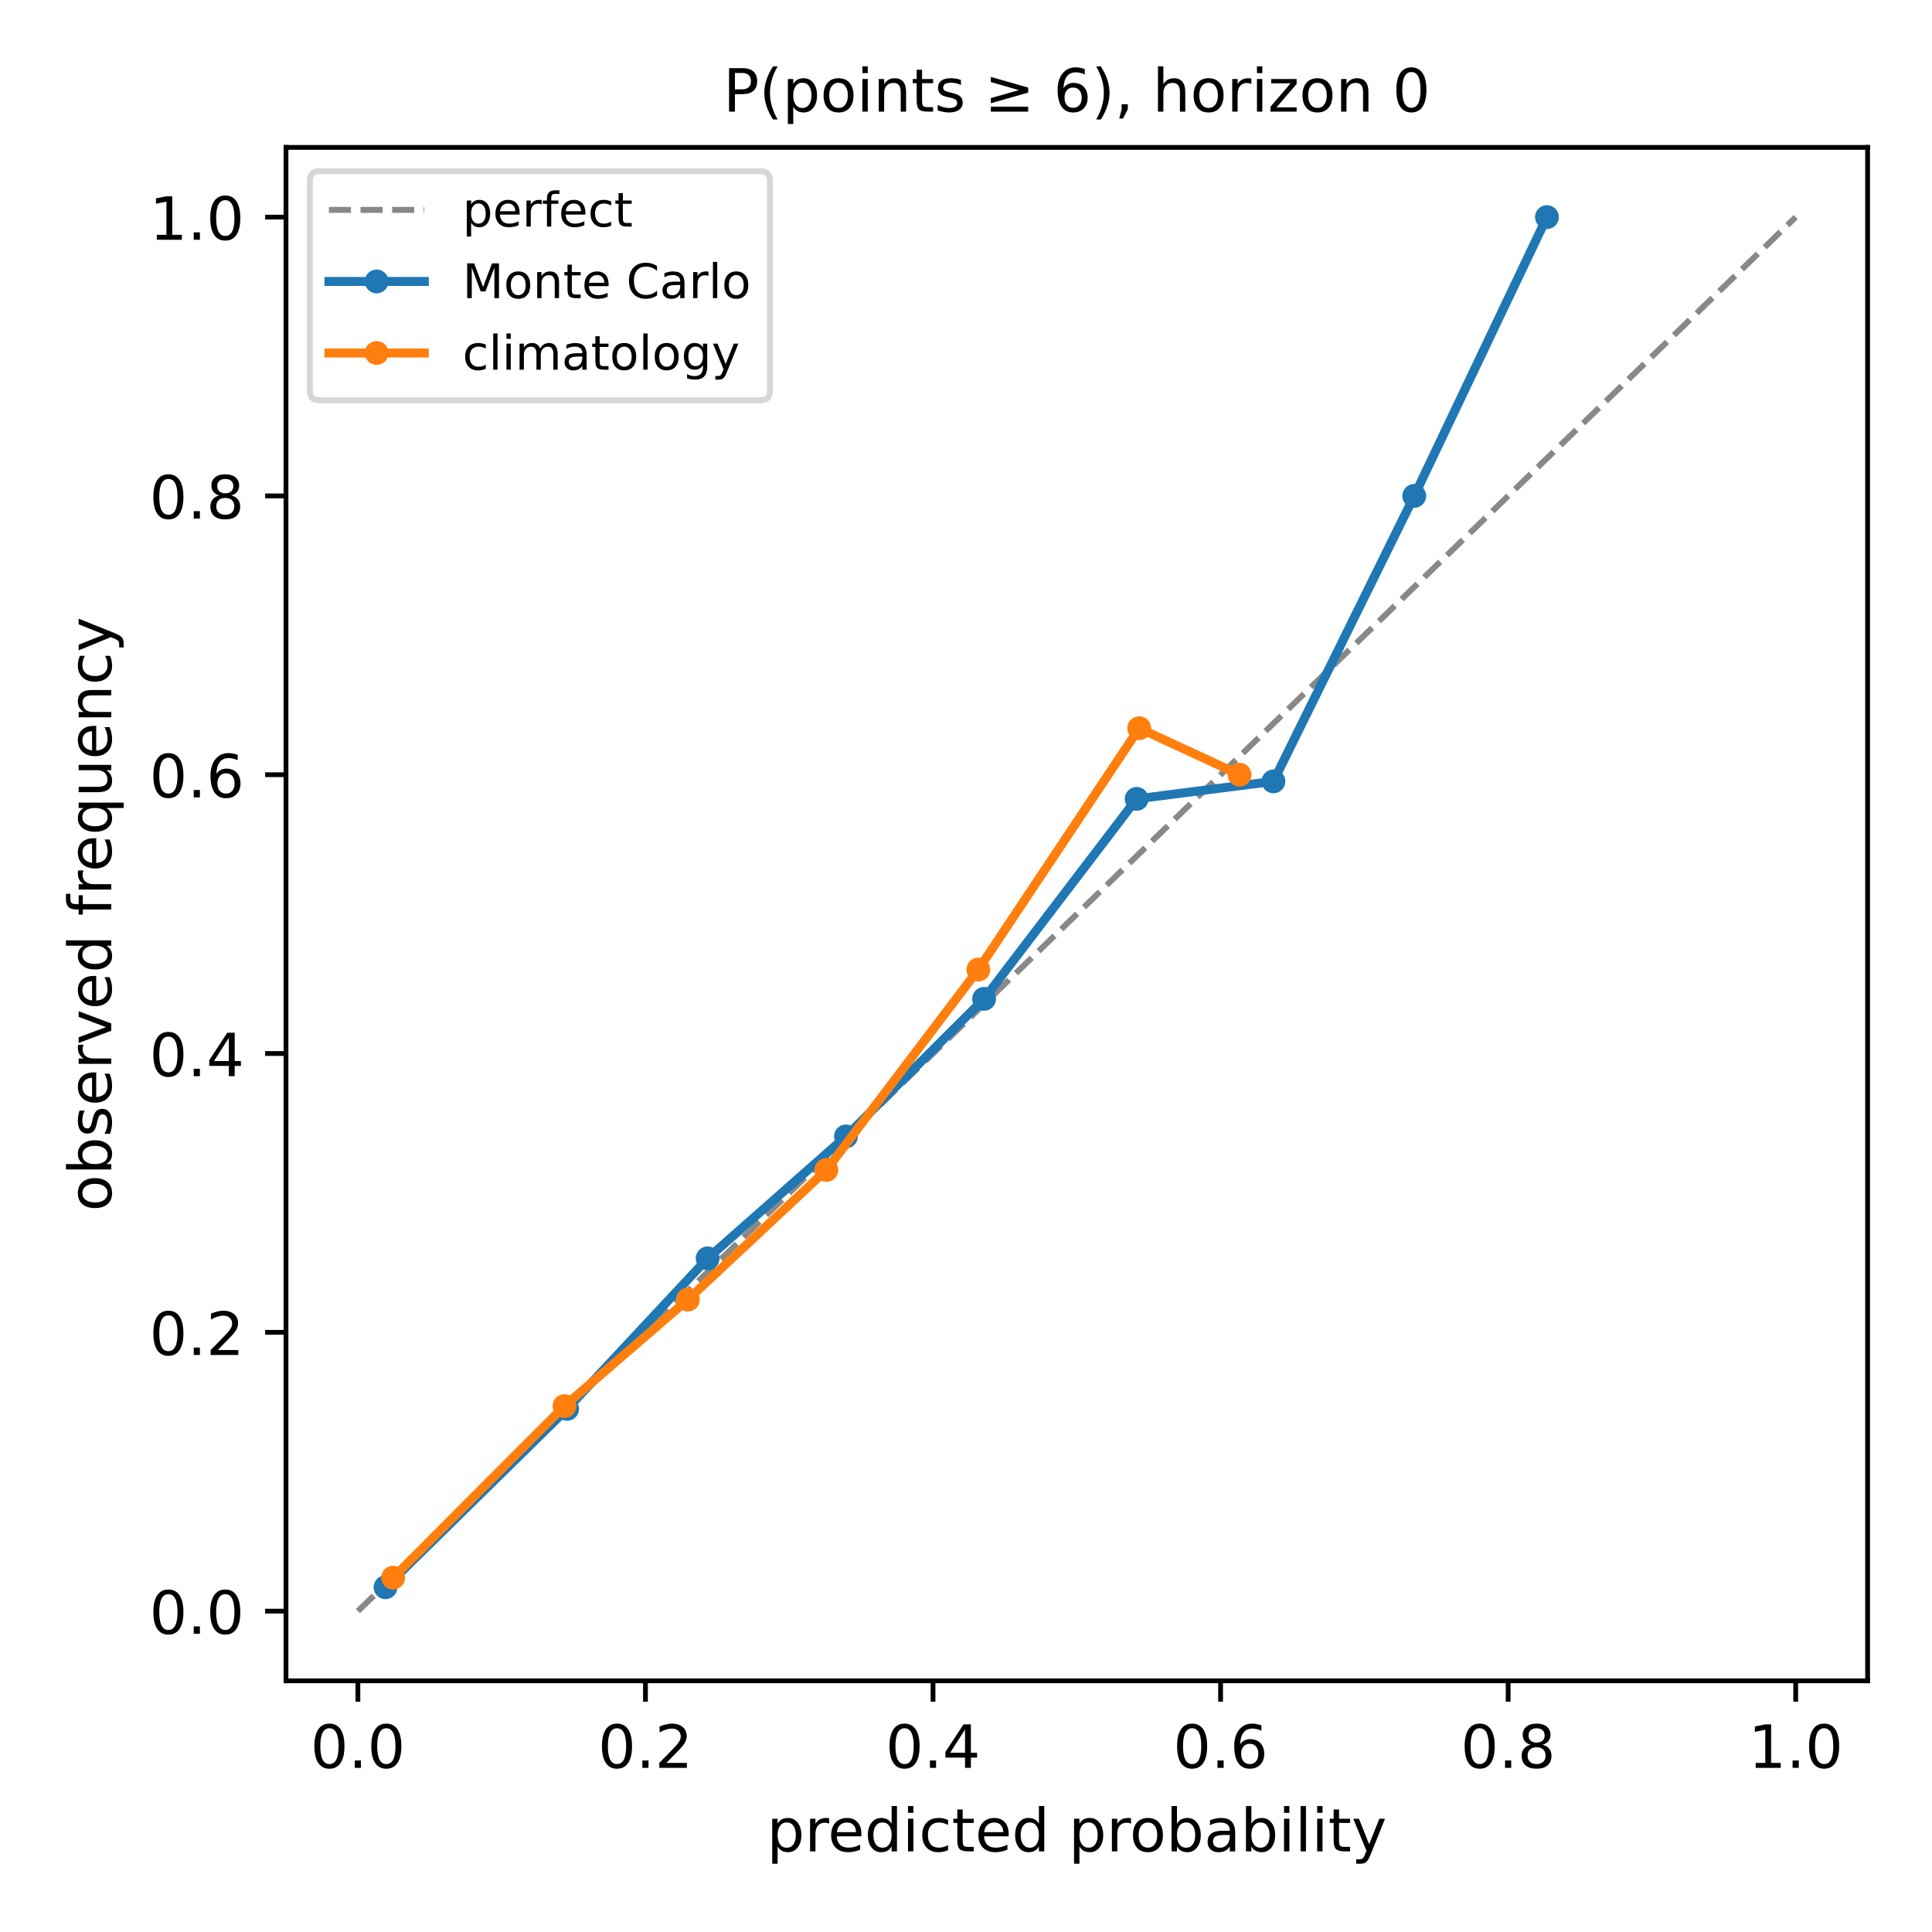
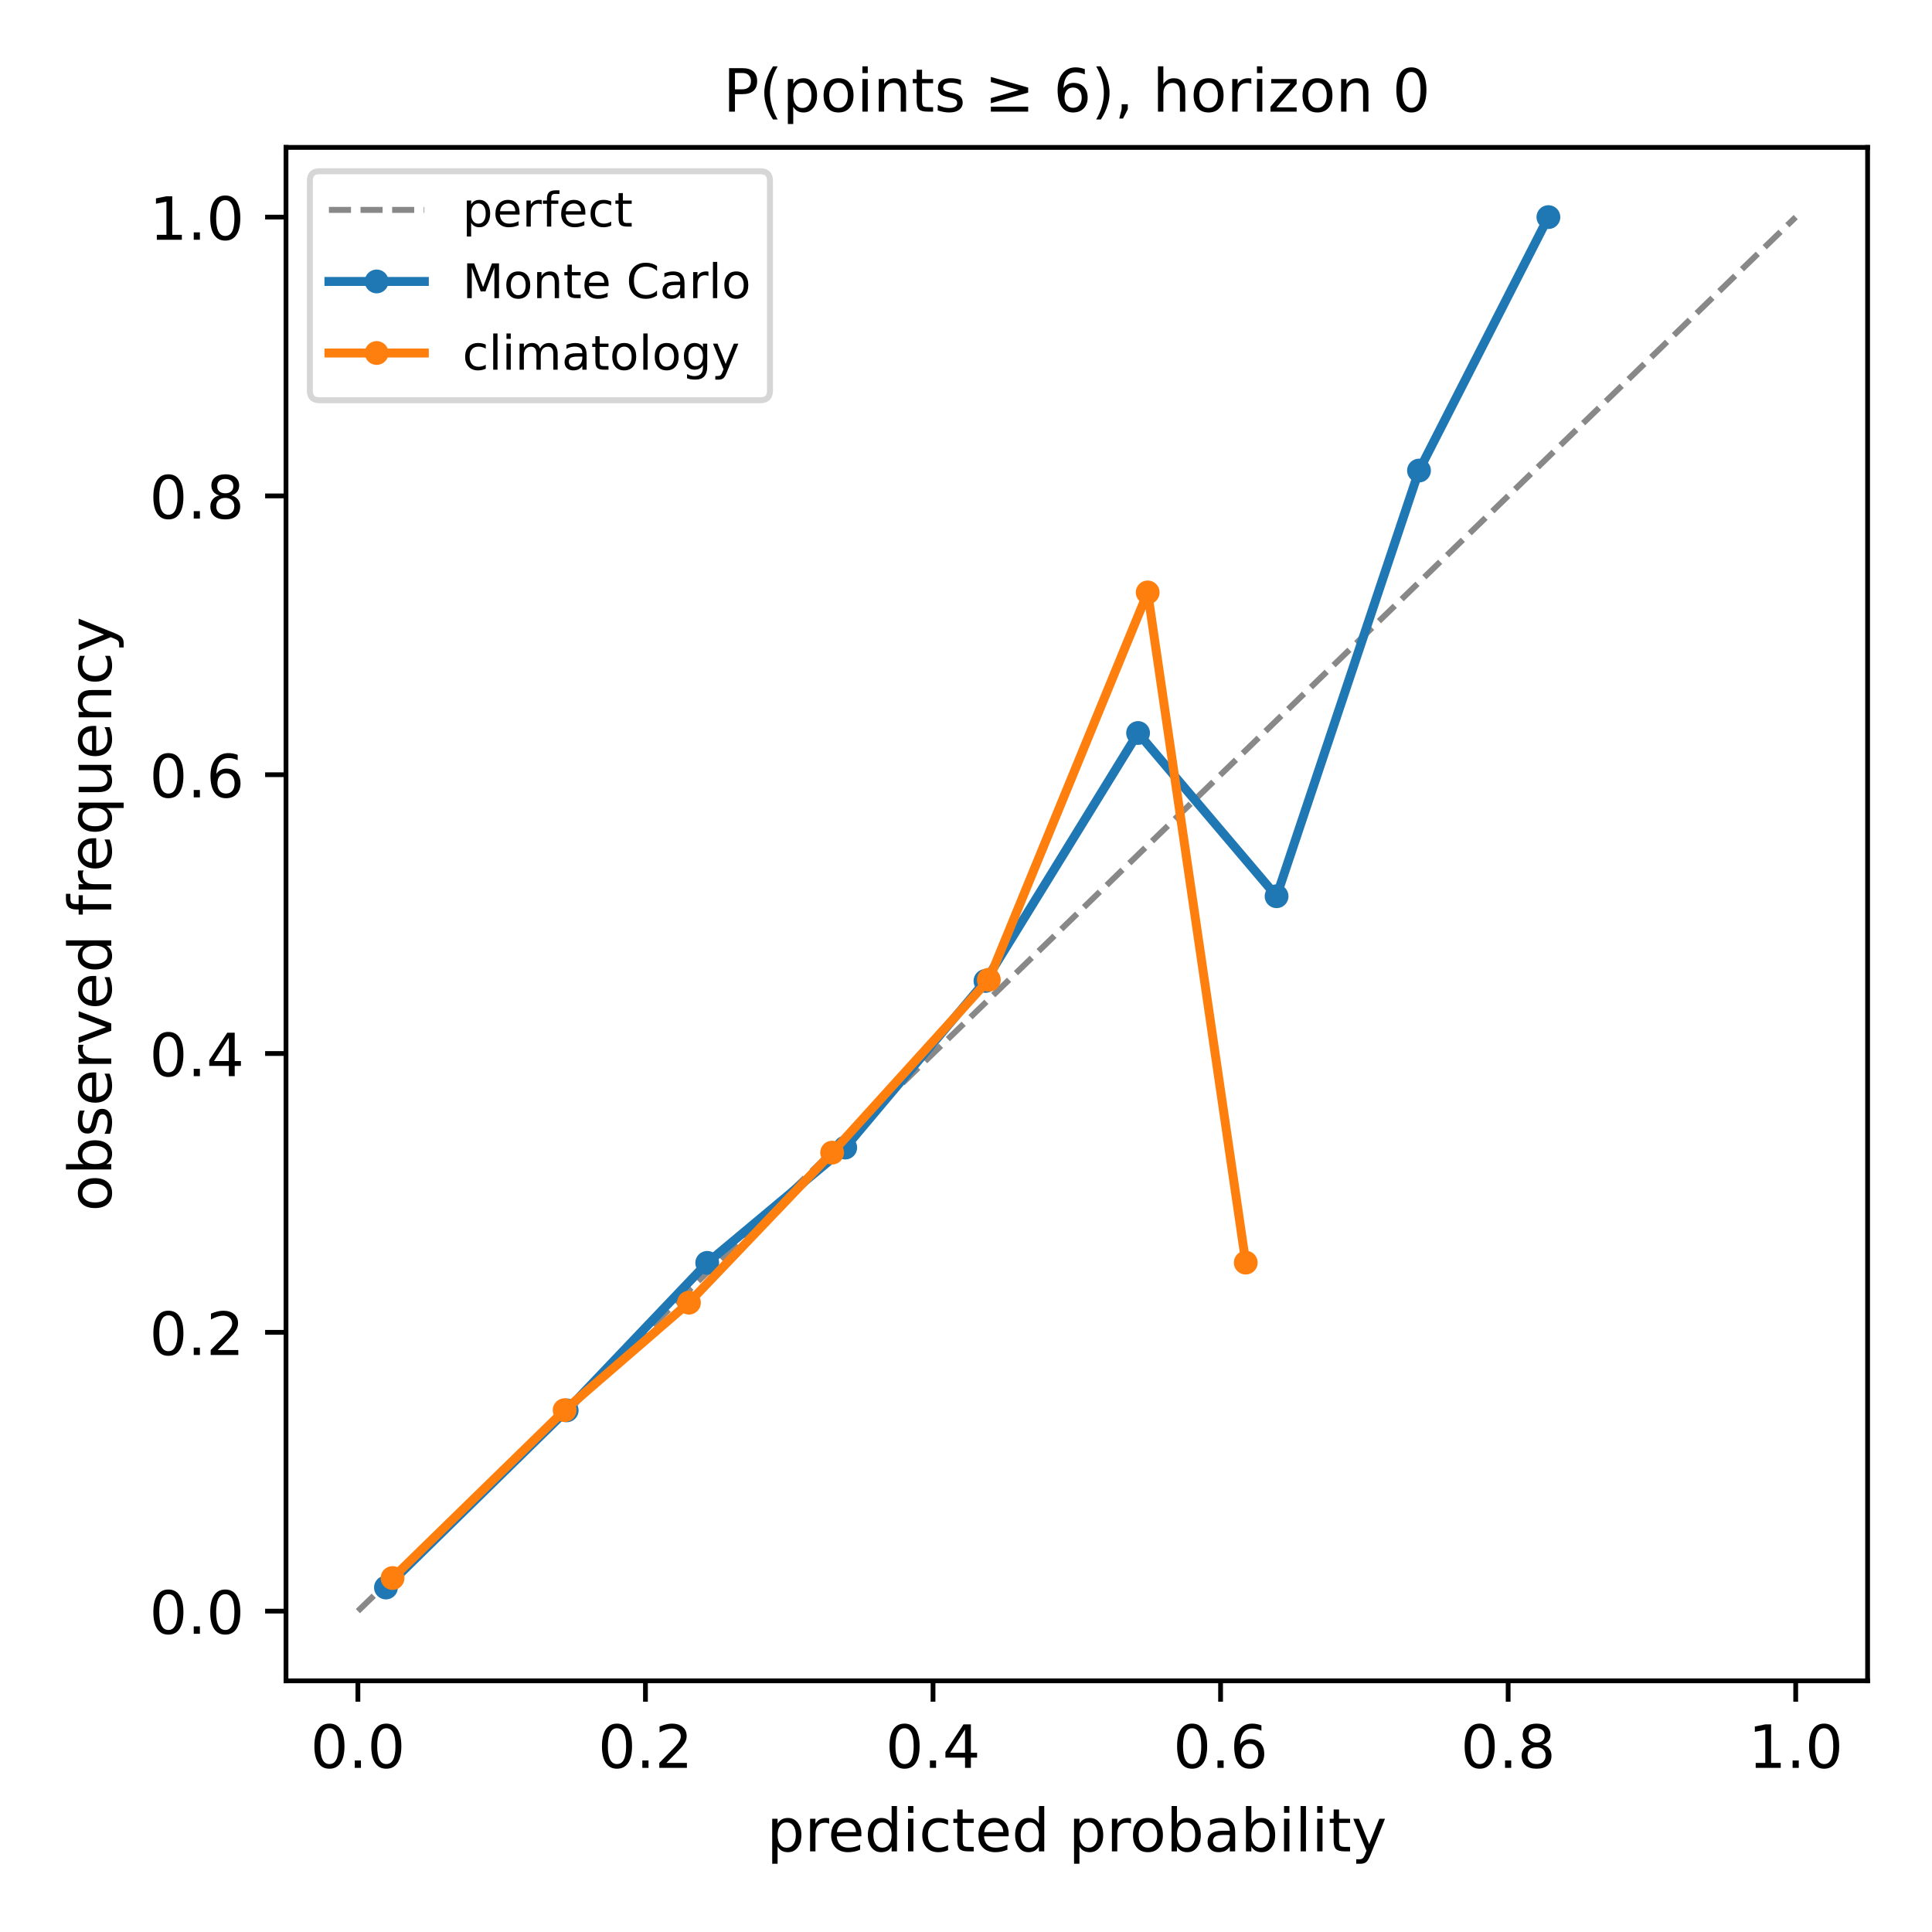
<svg xmlns="http://www.w3.org/2000/svg" xmlns:xlink="http://www.w3.org/1999/xlink" width="324pt" height="324pt" viewBox="0 0 324 324" version="1.1">
  <defs>
    <style type="text/css">*{stroke-linejoin: round; stroke-linecap: butt}</style>
  </defs>
  <g id="figure_1">
    <g id="patch_1">
      <path d="M 0 324  L 324 324  L 324 0  L 0 0  z " style="fill: #ffffff" />
    </g>
    <g id="axes_1">
      <g id="patch_2">
        <path d="M 47.962 281.878  L 313.2 281.878  L 313.2 24.72  L 47.962 24.72  z " style="fill: #ffffff" />
      </g>
      <g id="matplotlib.axis_1">
        <g id="xtick_1">
          <g id="line2d_1">
            <defs>
-               <path id="m826504e489" d="M 0 0  L 0 3.5  " style="stroke: #000000; stroke-width: 0.8" />
-             </defs>
-             <g>
-               <use xlink:href="#m826504e489" x="60.019" y="281.878" style="stroke: #000000; stroke-width: 0.8" />
+               <path id="m85912fcb1a" d="M 0 0  L 0 3.5  " style="stroke: #000000; stroke-width: 0.8" />
+             </defs>
+             <g>
+               <use xlink:href="#m85912fcb1a" x="60.019" y="281.878" style="stroke: #000000; stroke-width: 0.8" />
            </g>
          </g>
          <g id="text_1">
            <g transform="translate(52.06704 296.4753) scale(0.1 -0.1)">
              <defs>
                <path id="DejaVuSans-13" d="M 2034 4250  Q 1547 4250 1301 3770  Q 1056 3291 1056 2328  Q 1056 1369 1301 889  Q 1547 409 2034 409  Q 2525 409 2770 889  Q 3016 1369 3016 2328  Q 3016 3291 2770 3770  Q 2525 4250 2034 4250  z M 2034 4750  Q 2819 4750 3233 4129  Q 3647 3509 3647 2328  Q 3647 1150 3233 529  Q 2819 -91 2034 -91  Q 1250 -91 836 529  Q 422 1150 422 2328  Q 422 3509 836 4129  Q 1250 4750 2034 4750  z " transform="scale(0.015625)" />
                <path id="DejaVuSans-11" d="M 684 794  L 1344 794  L 1344 0  L 684 0  L 684 794  z " transform="scale(0.015625)" />
              </defs>
              <use xlink:href="#DejaVuSans-13" />
              <use xlink:href="#DejaVuSans-11" transform="translate(63.625 0)" />
              <use xlink:href="#DejaVuSans-13" transform="translate(95.40625 0)" />
            </g>
          </g>
        </g>
        <g id="xtick_2">
          <g id="line2d_2">
            <g>
-               <use xlink:href="#m826504e489" x="108.244" y="281.878" style="stroke: #000000; stroke-width: 0.8" />
+               <use xlink:href="#m85912fcb1a" x="108.244" y="281.878" style="stroke: #000000; stroke-width: 0.8" />
            </g>
          </g>
          <g id="text_2">
            <g transform="translate(100.2921 296.4753) scale(0.1 -0.1)">
              <defs>
                <path id="DejaVuSans-15" d="M 1228 531  L 3431 531  L 3431 0  L 469 0  L 469 531  Q 828 903 1448 1529  Q 2069 2156 2228 2338  Q 2531 2678 2651 2914  Q 2772 3150 2772 3378  Q 2772 3750 2511 3984  Q 2250 4219 1831 4219  Q 1534 4219 1204 4116  Q 875 4013 500 3803  L 500 4441  Q 881 4594 1212 4672  Q 1544 4750 1819 4750  Q 2544 4750 2975 4387  Q 3406 4025 3406 3419  Q 3406 3131 3298 2873  Q 3191 2616 2906 2266  Q 2828 2175 2409 1742  Q 1991 1309 1228 531  z " transform="scale(0.015625)" />
              </defs>
              <use xlink:href="#DejaVuSans-13" />
              <use xlink:href="#DejaVuSans-11" transform="translate(63.625 0)" />
              <use xlink:href="#DejaVuSans-15" transform="translate(95.40625 0)" />
            </g>
          </g>
        </g>
        <g id="xtick_3">
          <g id="line2d_3">
            <g>
-               <use xlink:href="#m826504e489" x="156.469" y="281.878" style="stroke: #000000; stroke-width: 0.8" />
+               <use xlink:href="#m85912fcb1a" x="156.469" y="281.878" style="stroke: #000000; stroke-width: 0.8" />
            </g>
          </g>
          <g id="text_3">
            <g transform="translate(148.5171 296.4753) scale(0.1 -0.1)">
              <defs>
                <path id="DejaVuSans-17" d="M 2419 4116  L 825 1625  L 2419 1625  L 2419 4116  z M 2253 4666  L 3047 4666  L 3047 1625  L 3713 1625  L 3713 1100  L 3047 1100  L 3047 0  L 2419 0  L 2419 1100  L 313 1100  L 313 1709  L 2253 4666  z " transform="scale(0.015625)" />
              </defs>
              <use xlink:href="#DejaVuSans-13" />
              <use xlink:href="#DejaVuSans-11" transform="translate(63.625 0)" />
              <use xlink:href="#DejaVuSans-17" transform="translate(95.40625 0)" />
            </g>
          </g>
        </g>
        <g id="xtick_4">
          <g id="line2d_4">
            <g>
-               <use xlink:href="#m826504e489" x="204.694" y="281.878" style="stroke: #000000; stroke-width: 0.8" />
+               <use xlink:href="#m85912fcb1a" x="204.694" y="281.878" style="stroke: #000000; stroke-width: 0.8" />
            </g>
          </g>
          <g id="text_4">
            <g transform="translate(196.7421 296.4753) scale(0.1 -0.1)">
              <defs>
                <path id="DejaVuSans-19" d="M 2113 2584  Q 1688 2584 1439 2293  Q 1191 2003 1191 1497  Q 1191 994 1439 701  Q 1688 409 2113 409  Q 2538 409 2786 701  Q 3034 994 3034 1497  Q 3034 2003 2786 2293  Q 2538 2584 2113 2584  z M 3366 4563  L 3366 3988  Q 3128 4100 2886 4159  Q 2644 4219 2406 4219  Q 1781 4219 1451 3797  Q 1122 3375 1075 2522  Q 1259 2794 1537 2939  Q 1816 3084 2150 3084  Q 2853 3084 3261 2657  Q 3669 2231 3669 1497  Q 3669 778 3244 343  Q 2819 -91 2113 -91  Q 1303 -91 875 529  Q 447 1150 447 2328  Q 447 3434 972 4092  Q 1497 4750 2381 4750  Q 2619 4750 2861 4703  Q 3103 4656 3366 4563  z " transform="scale(0.015625)" />
              </defs>
              <use xlink:href="#DejaVuSans-13" />
              <use xlink:href="#DejaVuSans-11" transform="translate(63.625 0)" />
              <use xlink:href="#DejaVuSans-19" transform="translate(95.40625 0)" />
            </g>
          </g>
        </g>
        <g id="xtick_5">
          <g id="line2d_5">
            <g>
-               <use xlink:href="#m826504e489" x="252.919" y="281.878" style="stroke: #000000; stroke-width: 0.8" />
+               <use xlink:href="#m85912fcb1a" x="252.919" y="281.878" style="stroke: #000000; stroke-width: 0.8" />
            </g>
          </g>
          <g id="text_5">
            <g transform="translate(244.9672 296.4753) scale(0.1 -0.1)">
              <defs>
                <path id="DejaVuSans-1b" d="M 2034 2216  Q 1584 2216 1326 1975  Q 1069 1734 1069 1313  Q 1069 891 1326 650  Q 1584 409 2034 409  Q 2484 409 2743 651  Q 3003 894 3003 1313  Q 3003 1734 2745 1975  Q 2488 2216 2034 2216  z M 1403 2484  Q 997 2584 770 2862  Q 544 3141 544 3541  Q 544 4100 942 4425  Q 1341 4750 2034 4750  Q 2731 4750 3128 4425  Q 3525 4100 3525 3541  Q 3525 3141 3298 2862  Q 3072 2584 2669 2484  Q 3125 2378 3379 2068  Q 3634 1759 3634 1313  Q 3634 634 3220 271  Q 2806 -91 2034 -91  Q 1263 -91 848 271  Q 434 634 434 1313  Q 434 1759 690 2068  Q 947 2378 1403 2484  z M 1172 3481  Q 1172 3119 1398 2916  Q 1625 2713 2034 2713  Q 2441 2713 2670 2916  Q 2900 3119 2900 3481  Q 2900 3844 2670 4047  Q 2441 4250 2034 4250  Q 1625 4250 1398 4047  Q 1172 3844 1172 3481  z " transform="scale(0.015625)" />
              </defs>
              <use xlink:href="#DejaVuSans-13" />
              <use xlink:href="#DejaVuSans-11" transform="translate(63.625 0)" />
              <use xlink:href="#DejaVuSans-1b" transform="translate(95.40625 0)" />
            </g>
          </g>
        </g>
        <g id="xtick_6">
          <g id="line2d_6">
            <g>
-               <use xlink:href="#m826504e489" x="301.144" y="281.878" style="stroke: #000000; stroke-width: 0.8" />
+               <use xlink:href="#m85912fcb1a" x="301.144" y="281.878" style="stroke: #000000; stroke-width: 0.8" />
            </g>
          </g>
          <g id="text_6">
            <g transform="translate(293.1922 296.4753) scale(0.1 -0.1)">
              <defs>
                <path id="DejaVuSans-14" d="M 794 531  L 1825 531  L 1825 4091  L 703 3866  L 703 4441  L 1819 4666  L 2450 4666  L 2450 531  L 3481 531  L 3481 0  L 794 0  L 794 531  z " transform="scale(0.015625)" />
              </defs>
              <use xlink:href="#DejaVuSans-14" />
              <use xlink:href="#DejaVuSans-11" transform="translate(63.625 0)" />
              <use xlink:href="#DejaVuSans-13" transform="translate(95.40625 0)" />
            </g>
          </g>
        </g>
        <g id="text_7">
          <g transform="translate(128.5945 310.4761) scale(0.1 -0.1)">
            <defs>
              <path id="DejaVuSans-53" d="M 1159 525  L 1159 -1331  L 581 -1331  L 581 3500  L 1159 3500  L 1159 2969  Q 1341 3281 1617 3432  Q 1894 3584 2278 3584  Q 2916 3584 3314 3078  Q 3713 2572 3713 1747  Q 3713 922 3314 415  Q 2916 -91 2278 -91  Q 1894 -91 1617 61  Q 1341 213 1159 525  z M 3116 1747  Q 3116 2381 2855 2742  Q 2594 3103 2138 3103  Q 1681 3103 1420 2742  Q 1159 2381 1159 1747  Q 1159 1113 1420 752  Q 1681 391 2138 391  Q 2594 391 2855 752  Q 3116 1113 3116 1747  z " transform="scale(0.015625)" />
              <path id="DejaVuSans-55" d="M 2631 2963  Q 2534 3019 2420 3045  Q 2306 3072 2169 3072  Q 1681 3072 1420 2755  Q 1159 2438 1159 1844  L 1159 0  L 581 0  L 581 3500  L 1159 3500  L 1159 2956  Q 1341 3275 1631 3429  Q 1922 3584 2338 3584  Q 2397 3584 2469 3576  Q 2541 3569 2628 3553  L 2631 2963  z " transform="scale(0.015625)" />
              <path id="DejaVuSans-48" d="M 3597 1894  L 3597 1613  L 953 1613  Q 991 1019 1311 708  Q 1631 397 2203 397  Q 2534 397 2845 478  Q 3156 559 3463 722  L 3463 178  Q 3153 47 2828 -22  Q 2503 -91 2169 -91  Q 1331 -91 842 396  Q 353 884 353 1716  Q 353 2575 817 3079  Q 1281 3584 2069 3584  Q 2775 3584 3186 3129  Q 3597 2675 3597 1894  z M 3022 2063  Q 3016 2534 2758 2815  Q 2500 3097 2075 3097  Q 1594 3097 1305 2825  Q 1016 2553 972 2059  L 3022 2063  z " transform="scale(0.015625)" />
              <path id="DejaVuSans-47" d="M 2906 2969  L 2906 4863  L 3481 4863  L 3481 0  L 2906 0  L 2906 525  Q 2725 213 2448 61  Q 2172 -91 1784 -91  Q 1150 -91 751 415  Q 353 922 353 1747  Q 353 2572 751 3078  Q 1150 3584 1784 3584  Q 2172 3584 2448 3432  Q 2725 3281 2906 2969  z M 947 1747  Q 947 1113 1208 752  Q 1469 391 1925 391  Q 2381 391 2643 752  Q 2906 1113 2906 1747  Q 2906 2381 2643 2742  Q 2381 3103 1925 3103  Q 1469 3103 1208 2742  Q 947 2381 947 1747  z " transform="scale(0.015625)" />
              <path id="DejaVuSans-4c" d="M 603 3500  L 1178 3500  L 1178 0  L 603 0  L 603 3500  z M 603 4863  L 1178 4863  L 1178 4134  L 603 4134  L 603 4863  z " transform="scale(0.015625)" />
              <path id="DejaVuSans-46" d="M 3122 3366  L 3122 2828  Q 2878 2963 2633 3030  Q 2388 3097 2138 3097  Q 1578 3097 1268 2742  Q 959 2388 959 1747  Q 959 1106 1268 751  Q 1578 397 2138 397  Q 2388 397 2633 464  Q 2878 531 3122 666  L 3122 134  Q 2881 22 2623 -34  Q 2366 -91 2075 -91  Q 1284 -91 818 406  Q 353 903 353 1747  Q 353 2603 823 3093  Q 1294 3584 2113 3584  Q 2378 3584 2631 3529  Q 2884 3475 3122 3366  z " transform="scale(0.015625)" />
              <path id="DejaVuSans-57" d="M 1172 4494  L 1172 3500  L 2356 3500  L 2356 3053  L 1172 3053  L 1172 1153  Q 1172 725 1289 603  Q 1406 481 1766 481  L 2356 481  L 2356 0  L 1766 0  Q 1100 0 847 248  Q 594 497 594 1153  L 594 3053  L 172 3053  L 172 3500  L 594 3500  L 594 4494  L 1172 4494  z " transform="scale(0.015625)" />
              <path id="DejaVuSans-3" transform="scale(0.015625)" />
              <path id="DejaVuSans-52" d="M 1959 3097  Q 1497 3097 1228 2736  Q 959 2375 959 1747  Q 959 1119 1226 758  Q 1494 397 1959 397  Q 2419 397 2687 759  Q 2956 1122 2956 1747  Q 2956 2369 2687 2733  Q 2419 3097 1959 3097  z M 1959 3584  Q 2709 3584 3137 3096  Q 3566 2609 3566 1747  Q 3566 888 3137 398  Q 2709 -91 1959 -91  Q 1206 -91 779 398  Q 353 888 353 1747  Q 353 2609 779 3096  Q 1206 3584 1959 3584  z " transform="scale(0.015625)" />
              <path id="DejaVuSans-45" d="M 3116 1747  Q 3116 2381 2855 2742  Q 2594 3103 2138 3103  Q 1681 3103 1420 2742  Q 1159 2381 1159 1747  Q 1159 1113 1420 752  Q 1681 391 2138 391  Q 2594 391 2855 752  Q 3116 1113 3116 1747  z M 1159 2969  Q 1341 3281 1617 3432  Q 1894 3584 2278 3584  Q 2916 3584 3314 3078  Q 3713 2572 3713 1747  Q 3713 922 3314 415  Q 2916 -91 2278 -91  Q 1894 -91 1617 61  Q 1341 213 1159 525  L 1159 0  L 581 0  L 581 4863  L 1159 4863  L 1159 2969  z " transform="scale(0.015625)" />
              <path id="DejaVuSans-44" d="M 2194 1759  Q 1497 1759 1228 1600  Q 959 1441 959 1056  Q 959 750 1161 570  Q 1363 391 1709 391  Q 2188 391 2477 730  Q 2766 1069 2766 1631  L 2766 1759  L 2194 1759  z M 3341 1997  L 3341 0  L 2766 0  L 2766 531  Q 2569 213 2275 61  Q 1981 -91 1556 -91  Q 1019 -91 701 211  Q 384 513 384 1019  Q 384 1609 779 1909  Q 1175 2209 1959 2209  L 2766 2209  L 2766 2266  Q 2766 2663 2505 2880  Q 2244 3097 1772 3097  Q 1472 3097 1187 3025  Q 903 2953 641 2809  L 641 3341  Q 956 3463 1253 3523  Q 1550 3584 1831 3584  Q 2591 3584 2966 3190  Q 3341 2797 3341 1997  z " transform="scale(0.015625)" />
              <path id="DejaVuSans-4f" d="M 603 4863  L 1178 4863  L 1178 0  L 603 0  L 603 4863  z " transform="scale(0.015625)" />
              <path id="DejaVuSans-5c" d="M 2059 -325  Q 1816 -950 1584 -1140  Q 1353 -1331 966 -1331  L 506 -1331  L 506 -850  L 844 -850  Q 1081 -850 1212 -737  Q 1344 -625 1503 -206  L 1606 56  L 191 3500  L 800 3500  L 1894 763  L 2988 3500  L 3597 3500  L 2059 -325  z " transform="scale(0.015625)" />
            </defs>
            <use xlink:href="#DejaVuSans-53" />
            <use xlink:href="#DejaVuSans-55" transform="translate(63.48438 0)" />
            <use xlink:href="#DejaVuSans-48" transform="translate(102.3906 0)" />
            <use xlink:href="#DejaVuSans-47" transform="translate(163.9219 0)" />
            <use xlink:href="#DejaVuSans-4c" transform="translate(227.4062 0)" />
            <use xlink:href="#DejaVuSans-46" transform="translate(255.1875 0)" />
            <use xlink:href="#DejaVuSans-57" transform="translate(310.1719 0)" />
            <use xlink:href="#DejaVuSans-48" transform="translate(349.375 0)" />
            <use xlink:href="#DejaVuSans-47" transform="translate(410.9062 0)" />
            <use xlink:href="#DejaVuSans-3" transform="translate(474.3906 0)" />
            <use xlink:href="#DejaVuSans-53" transform="translate(506.1719 0)" />
            <use xlink:href="#DejaVuSans-55" transform="translate(569.6562 0)" />
            <use xlink:href="#DejaVuSans-52" transform="translate(608.5625 0)" />
            <use xlink:href="#DejaVuSans-45" transform="translate(669.75 0)" />
            <use xlink:href="#DejaVuSans-44" transform="translate(733.2344 0)" />
            <use xlink:href="#DejaVuSans-45" transform="translate(794.5156 0)" />
            <use xlink:href="#DejaVuSans-4c" transform="translate(858 0)" />
            <use xlink:href="#DejaVuSans-4f" transform="translate(885.7812 0)" />
            <use xlink:href="#DejaVuSans-4c" transform="translate(913.5625 0)" />
            <use xlink:href="#DejaVuSans-57" transform="translate(941.3438 0)" />
            <use xlink:href="#DejaVuSans-5c" transform="translate(980.5469 0)" />
          </g>
        </g>
      </g>
      <g id="matplotlib.axis_2">
        <g id="ytick_1">
          <g id="line2d_7">
            <defs>
-               <path id="m83a2c3eeb0" d="M 0 0  L -3.5 0  " style="stroke: #000000; stroke-width: 0.8" />
-             </defs>
-             <g>
-               <use xlink:href="#m83a2c3eeb0" x="47.962" y="270.189" style="stroke: #000000; stroke-width: 0.8" />
+               <path id="m689f73b142" d="M 0 0  L -3.5 0  " style="stroke: #000000; stroke-width: 0.8" />
+             </defs>
+             <g>
+               <use xlink:href="#m689f73b142" x="47.962" y="270.189" style="stroke: #000000; stroke-width: 0.8" />
            </g>
          </g>
          <g id="text_8">
            <g transform="translate(25.05922 273.9875) scale(0.1 -0.1)">
              <use xlink:href="#DejaVuSans-13" />
              <use xlink:href="#DejaVuSans-11" transform="translate(63.625 0)" />
              <use xlink:href="#DejaVuSans-13" transform="translate(95.40625 0)" />
            </g>
          </g>
        </g>
        <g id="ytick_2">
          <g id="line2d_8">
            <g>
-               <use xlink:href="#m83a2c3eeb0" x="47.962" y="223.433" style="stroke: #000000; stroke-width: 0.8" />
+               <use xlink:href="#m689f73b142" x="47.962" y="223.433" style="stroke: #000000; stroke-width: 0.8" />
            </g>
          </g>
          <g id="text_9">
            <g transform="translate(25.05922 227.2316) scale(0.1 -0.1)">
              <use xlink:href="#DejaVuSans-13" />
              <use xlink:href="#DejaVuSans-11" transform="translate(63.625 0)" />
              <use xlink:href="#DejaVuSans-15" transform="translate(95.40625 0)" />
            </g>
          </g>
        </g>
        <g id="ytick_3">
          <g id="line2d_9">
            <g>
-               <use xlink:href="#m83a2c3eeb0" x="47.962" y="176.677" style="stroke: #000000; stroke-width: 0.8" />
+               <use xlink:href="#m689f73b142" x="47.962" y="176.677" style="stroke: #000000; stroke-width: 0.8" />
            </g>
          </g>
          <g id="text_10">
            <g transform="translate(25.05922 180.4756) scale(0.1 -0.1)">
              <use xlink:href="#DejaVuSans-13" />
              <use xlink:href="#DejaVuSans-11" transform="translate(63.625 0)" />
              <use xlink:href="#DejaVuSans-17" transform="translate(95.40625 0)" />
            </g>
          </g>
        </g>
        <g id="ytick_4">
          <g id="line2d_10">
            <g>
-               <use xlink:href="#m83a2c3eeb0" x="47.962" y="129.921" style="stroke: #000000; stroke-width: 0.8" />
+               <use xlink:href="#m689f73b142" x="47.962" y="129.921" style="stroke: #000000; stroke-width: 0.8" />
            </g>
          </g>
          <g id="text_11">
            <g transform="translate(25.05922 133.7197) scale(0.1 -0.1)">
              <use xlink:href="#DejaVuSans-13" />
              <use xlink:href="#DejaVuSans-11" transform="translate(63.625 0)" />
              <use xlink:href="#DejaVuSans-19" transform="translate(95.40625 0)" />
            </g>
          </g>
        </g>
        <g id="ytick_5">
          <g id="line2d_11">
            <g>
-               <use xlink:href="#m83a2c3eeb0" x="47.962" y="83.165" style="stroke: #000000; stroke-width: 0.8" />
+               <use xlink:href="#m689f73b142" x="47.962" y="83.165" style="stroke: #000000; stroke-width: 0.8" />
            </g>
          </g>
          <g id="text_12">
            <g transform="translate(25.05922 86.96375) scale(0.1 -0.1)">
              <use xlink:href="#DejaVuSans-13" />
              <use xlink:href="#DejaVuSans-11" transform="translate(63.625 0)" />
              <use xlink:href="#DejaVuSans-1b" transform="translate(95.40625 0)" />
            </g>
          </g>
        </g>
        <g id="ytick_6">
          <g id="line2d_12">
            <g>
-               <use xlink:href="#m83a2c3eeb0" x="47.962" y="36.409" style="stroke: #000000; stroke-width: 0.8" />
+               <use xlink:href="#m689f73b142" x="47.962" y="36.409" style="stroke: #000000; stroke-width: 0.8" />
            </g>
          </g>
          <g id="text_13">
            <g transform="translate(25.05922 40.20781) scale(0.1 -0.1)">
              <use xlink:href="#DejaVuSans-14" />
              <use xlink:href="#DejaVuSans-11" transform="translate(63.625 0)" />
              <use xlink:href="#DejaVuSans-13" transform="translate(95.40625 0)" />
            </g>
          </g>
        </g>
        <g id="text_14">
          <g transform="translate(18.65687 203.1473) rotate(-90) scale(0.1 -0.1)">
            <defs>
              <path id="DejaVuSans-56" d="M 2834 3397  L 2834 2853  Q 2591 2978 2328 3040  Q 2066 3103 1784 3103  Q 1356 3103 1142 2972  Q 928 2841 928 2578  Q 928 2378 1081 2264  Q 1234 2150 1697 2047  L 1894 2003  Q 2506 1872 2764 1633  Q 3022 1394 3022 966  Q 3022 478 2636 193  Q 2250 -91 1575 -91  Q 1294 -91 989 -36  Q 684 19 347 128  L 347 722  Q 666 556 975 473  Q 1284 391 1588 391  Q 1994 391 2212 530  Q 2431 669 2431 922  Q 2431 1156 2273 1281  Q 2116 1406 1581 1522  L 1381 1569  Q 847 1681 609 1914  Q 372 2147 372 2553  Q 372 3047 722 3315  Q 1072 3584 1716 3584  Q 2034 3584 2315 3537  Q 2597 3491 2834 3397  z " transform="scale(0.015625)" />
              <path id="DejaVuSans-59" d="M 191 3500  L 800 3500  L 1894 563  L 2988 3500  L 3597 3500  L 2284 0  L 1503 0  L 191 3500  z " transform="scale(0.015625)" />
              <path id="DejaVuSans-49" d="M 2375 4863  L 2375 4384  L 1825 4384  Q 1516 4384 1395 4259  Q 1275 4134 1275 3809  L 1275 3500  L 2222 3500  L 2222 3053  L 1275 3053  L 1275 0  L 697 0  L 697 3053  L 147 3053  L 147 3500  L 697 3500  L 697 3744  Q 697 4328 969 4595  Q 1241 4863 1831 4863  L 2375 4863  z " transform="scale(0.015625)" />
              <path id="DejaVuSans-54" d="M 947 1747  Q 947 1113 1208 752  Q 1469 391 1925 391  Q 2381 391 2643 752  Q 2906 1113 2906 1747  Q 2906 2381 2643 2742  Q 2381 3103 1925 3103  Q 1469 3103 1208 2742  Q 947 2381 947 1747  z M 2906 525  Q 2725 213 2448 61  Q 2172 -91 1784 -91  Q 1150 -91 751 415  Q 353 922 353 1747  Q 353 2572 751 3078  Q 1150 3584 1784 3584  Q 2172 3584 2448 3432  Q 2725 3281 2906 2969  L 2906 3500  L 3481 3500  L 3481 -1331  L 2906 -1331  L 2906 525  z " transform="scale(0.015625)" />
              <path id="DejaVuSans-58" d="M 544 1381  L 544 3500  L 1119 3500  L 1119 1403  Q 1119 906 1312 657  Q 1506 409 1894 409  Q 2359 409 2629 706  Q 2900 1003 2900 1516  L 2900 3500  L 3475 3500  L 3475 0  L 2900 0  L 2900 538  Q 2691 219 2414 64  Q 2138 -91 1772 -91  Q 1169 -91 856 284  Q 544 659 544 1381  z M 1991 3584  L 1991 3584  z " transform="scale(0.015625)" />
              <path id="DejaVuSans-51" d="M 3513 2113  L 3513 0  L 2938 0  L 2938 2094  Q 2938 2591 2744 2837  Q 2550 3084 2163 3084  Q 1697 3084 1428 2787  Q 1159 2491 1159 1978  L 1159 0  L 581 0  L 581 3500  L 1159 3500  L 1159 2956  Q 1366 3272 1645 3428  Q 1925 3584 2291 3584  Q 2894 3584 3203 3211  Q 3513 2838 3513 2113  z " transform="scale(0.015625)" />
            </defs>
            <use xlink:href="#DejaVuSans-52" />
            <use xlink:href="#DejaVuSans-45" transform="translate(61.1875 0)" />
            <use xlink:href="#DejaVuSans-56" transform="translate(124.6719 0)" />
            <use xlink:href="#DejaVuSans-48" transform="translate(176.7656 0)" />
            <use xlink:href="#DejaVuSans-55" transform="translate(238.2969 0)" />
            <use xlink:href="#DejaVuSans-59" transform="translate(279.4062 0)" />
            <use xlink:href="#DejaVuSans-48" transform="translate(338.5938 0)" />
            <use xlink:href="#DejaVuSans-47" transform="translate(400.125 0)" />
            <use xlink:href="#DejaVuSans-3" transform="translate(463.6094 0)" />
            <use xlink:href="#DejaVuSans-49" transform="translate(495.3906 0)" />
            <use xlink:href="#DejaVuSans-55" transform="translate(530.5938 0)" />
            <use xlink:href="#DejaVuSans-48" transform="translate(569.5 0)" />
            <use xlink:href="#DejaVuSans-54" transform="translate(631.0312 0)" />
            <use xlink:href="#DejaVuSans-58" transform="translate(694.5156 0)" />
            <use xlink:href="#DejaVuSans-48" transform="translate(757.8906 0)" />
            <use xlink:href="#DejaVuSans-51" transform="translate(819.4219 0)" />
            <use xlink:href="#DejaVuSans-46" transform="translate(882.7969 0)" />
            <use xlink:href="#DejaVuSans-5c" transform="translate(937.7812 0)" />
          </g>
        </g>
      </g>
      <g id="line2d_13">
-         <path d="M 60.019 270.189  L 301.144 36.409  " clip-path="url(#p58e80d414c)" style="fill: none; stroke-dasharray: 3.7,1.6; stroke-dashoffset: 0; stroke: #888888" />
+         <path d="M 60.019 270.189  L 301.144 36.409  " clip-path="url(#p863a69609f)" style="fill: none; stroke-dasharray: 3.7,1.6; stroke-dashoffset: 0; stroke: #888888" />
      </g>
      <g id="line2d_14">
-         <path d="M 64.651 266.187  L 95.105 236.269  L 118.673 211.026  L 141.868 190.58  L 165.034 167.509  L 190.621 133.971  L 213.558 131.034  L 237.173 83.165  L 259.429 36.409  " clip-path="url(#p58e80d414c)" style="fill: none; stroke: #1f77b4; stroke-width: 1.5; stroke-linecap: square" />
+         <path d="M 64.725 266.229  L 95.033 236.521  L 118.602 211.783  L 141.746 192.451  L 165.265 164.507  L 190.858 122.926  L 214.085 150.302  L 237.969 78.914  L 259.67 36.409  " clip-path="url(#p863a69609f)" style="fill: none; stroke: #1f77b4; stroke-width: 1.5; stroke-linecap: square" />
        <defs>
-           <path id="mcbb3d547e4" d="M 0 1.5  C 0.398 1.5 0.779 1.342 1.061 1.061  C 1.342 0.779 1.5 0.398 1.5 0  C 1.5 -0.398 1.342 -0.779 1.061 -1.061  C 0.779 -1.342 0.398 -1.5 0 -1.5  C -0.398 -1.5 -0.779 -1.342 -1.061 -1.061  C -1.342 -0.779 -1.5 -0.398 -1.5 0  C -1.5 0.398 -1.342 0.779 -1.061 1.061  C -0.779 1.342 -0.398 1.5 0 1.5  z " style="stroke: #1f77b4" />
+           <path id="m3ec7326af5" d="M 0 1.5  C 0.398 1.5 0.779 1.342 1.061 1.061  C 1.342 0.779 1.5 0.398 1.5 0  C 1.5 -0.398 1.342 -0.779 1.061 -1.061  C 0.779 -1.342 0.398 -1.5 0 -1.5  C -0.398 -1.5 -0.779 -1.342 -1.061 -1.061  C -1.342 -0.779 -1.5 -0.398 -1.5 0  C -1.5 0.398 -1.342 0.779 -1.061 1.061  C -0.779 1.342 -0.398 1.5 0 1.5  z " style="stroke: #1f77b4" />
        </defs>
-         <g clip-path="url(#p58e80d414c)">
-           <use xlink:href="#mcbb3d547e4" x="64.651" y="266.187" style="fill: #1f77b4; stroke: #1f77b4" />
-           <use xlink:href="#mcbb3d547e4" x="95.105" y="236.269" style="fill: #1f77b4; stroke: #1f77b4" />
-           <use xlink:href="#mcbb3d547e4" x="118.673" y="211.026" style="fill: #1f77b4; stroke: #1f77b4" />
-           <use xlink:href="#mcbb3d547e4" x="141.868" y="190.58" style="fill: #1f77b4; stroke: #1f77b4" />
-           <use xlink:href="#mcbb3d547e4" x="165.034" y="167.509" style="fill: #1f77b4; stroke: #1f77b4" />
-           <use xlink:href="#mcbb3d547e4" x="190.621" y="133.971" style="fill: #1f77b4; stroke: #1f77b4" />
-           <use xlink:href="#mcbb3d547e4" x="213.558" y="131.034" style="fill: #1f77b4; stroke: #1f77b4" />
-           <use xlink:href="#mcbb3d547e4" x="237.173" y="83.165" style="fill: #1f77b4; stroke: #1f77b4" />
-           <use xlink:href="#mcbb3d547e4" x="259.429" y="36.409" style="fill: #1f77b4; stroke: #1f77b4" />
+         <g clip-path="url(#p863a69609f)">
+           <use xlink:href="#m3ec7326af5" x="64.725" y="266.229" style="fill: #1f77b4; stroke: #1f77b4" />
+           <use xlink:href="#m3ec7326af5" x="95.033" y="236.521" style="fill: #1f77b4; stroke: #1f77b4" />
+           <use xlink:href="#m3ec7326af5" x="118.602" y="211.783" style="fill: #1f77b4; stroke: #1f77b4" />
+           <use xlink:href="#m3ec7326af5" x="141.746" y="192.451" style="fill: #1f77b4; stroke: #1f77b4" />
+           <use xlink:href="#m3ec7326af5" x="165.265" y="164.507" style="fill: #1f77b4; stroke: #1f77b4" />
+           <use xlink:href="#m3ec7326af5" x="190.858" y="122.926" style="fill: #1f77b4; stroke: #1f77b4" />
+           <use xlink:href="#m3ec7326af5" x="214.085" y="150.302" style="fill: #1f77b4; stroke: #1f77b4" />
+           <use xlink:href="#m3ec7326af5" x="237.969" y="78.914" style="fill: #1f77b4; stroke: #1f77b4" />
+           <use xlink:href="#m3ec7326af5" x="259.67" y="36.409" style="fill: #1f77b4; stroke: #1f77b4" />
        </g>
      </g>
      <g id="line2d_15">
-         <path d="M 65.934 264.581  L 94.655 235.807  L 115.357 217.945  L 138.581 196.208  L 164.07 162.597  L 191.046 122.128  L 207.877 129.921  " clip-path="url(#p58e80d414c)" style="fill: none; stroke: #ff7f0e; stroke-width: 1.5; stroke-linecap: square" />
+         <path d="M 65.833 264.639  L 94.689 236.49  L 115.536 218.46  L 139.55 193.298  L 165.833 164.3  L 192.47 99.35  L 208.913 211.744  " clip-path="url(#p863a69609f)" style="fill: none; stroke: #ff7f0e; stroke-width: 1.5; stroke-linecap: square" />
        <defs>
-           <path id="mf38801bdcb" d="M 0 1.5  C 0.398 1.5 0.779 1.342 1.061 1.061  C 1.342 0.779 1.5 0.398 1.5 0  C 1.5 -0.398 1.342 -0.779 1.061 -1.061  C 0.779 -1.342 0.398 -1.5 0 -1.5  C -0.398 -1.5 -0.779 -1.342 -1.061 -1.061  C -1.342 -0.779 -1.5 -0.398 -1.5 0  C -1.5 0.398 -1.342 0.779 -1.061 1.061  C -0.779 1.342 -0.398 1.5 0 1.5  z " style="stroke: #ff7f0e" />
+           <path id="m2281688a36" d="M 0 1.5  C 0.398 1.5 0.779 1.342 1.061 1.061  C 1.342 0.779 1.5 0.398 1.5 0  C 1.5 -0.398 1.342 -0.779 1.061 -1.061  C 0.779 -1.342 0.398 -1.5 0 -1.5  C -0.398 -1.5 -0.779 -1.342 -1.061 -1.061  C -1.342 -0.779 -1.5 -0.398 -1.5 0  C -1.5 0.398 -1.342 0.779 -1.061 1.061  C -0.779 1.342 -0.398 1.5 0 1.5  z " style="stroke: #ff7f0e" />
        </defs>
-         <g clip-path="url(#p58e80d414c)">
-           <use xlink:href="#mf38801bdcb" x="65.934" y="264.581" style="fill: #ff7f0e; stroke: #ff7f0e" />
-           <use xlink:href="#mf38801bdcb" x="94.655" y="235.807" style="fill: #ff7f0e; stroke: #ff7f0e" />
-           <use xlink:href="#mf38801bdcb" x="115.357" y="217.945" style="fill: #ff7f0e; stroke: #ff7f0e" />
-           <use xlink:href="#mf38801bdcb" x="138.581" y="196.208" style="fill: #ff7f0e; stroke: #ff7f0e" />
-           <use xlink:href="#mf38801bdcb" x="164.07" y="162.597" style="fill: #ff7f0e; stroke: #ff7f0e" />
-           <use xlink:href="#mf38801bdcb" x="191.046" y="122.128" style="fill: #ff7f0e; stroke: #ff7f0e" />
-           <use xlink:href="#mf38801bdcb" x="207.877" y="129.921" style="fill: #ff7f0e; stroke: #ff7f0e" />
+         <g clip-path="url(#p863a69609f)">
+           <use xlink:href="#m2281688a36" x="65.833" y="264.639" style="fill: #ff7f0e; stroke: #ff7f0e" />
+           <use xlink:href="#m2281688a36" x="94.689" y="236.49" style="fill: #ff7f0e; stroke: #ff7f0e" />
+           <use xlink:href="#m2281688a36" x="115.536" y="218.46" style="fill: #ff7f0e; stroke: #ff7f0e" />
+           <use xlink:href="#m2281688a36" x="139.55" y="193.298" style="fill: #ff7f0e; stroke: #ff7f0e" />
+           <use xlink:href="#m2281688a36" x="165.833" y="164.3" style="fill: #ff7f0e; stroke: #ff7f0e" />
+           <use xlink:href="#m2281688a36" x="192.47" y="99.35" style="fill: #ff7f0e; stroke: #ff7f0e" />
+           <use xlink:href="#m2281688a36" x="208.913" y="211.744" style="fill: #ff7f0e; stroke: #ff7f0e" />
        </g>
      </g>
      <g id="patch_3">
        <path d="M 47.962 281.878  L 47.962 24.72  " style="fill: none; stroke: #000000; stroke-width: 0.8; stroke-linejoin: miter; stroke-linecap: square" />
      </g>
      <g id="patch_4">
        <path d="M 313.2 281.878  L 313.2 24.72  " style="fill: none; stroke: #000000; stroke-width: 0.8; stroke-linejoin: miter; stroke-linecap: square" />
      </g>
      <g id="patch_5">
        <path d="M 47.962 281.878  L 313.2 281.878  " style="fill: none; stroke: #000000; stroke-width: 0.8; stroke-linejoin: miter; stroke-linecap: square" />
      </g>
      <g id="patch_6">
        <path d="M 47.962 24.72  L 313.2 24.72  " style="fill: none; stroke: #000000; stroke-width: 0.8; stroke-linejoin: miter; stroke-linecap: square" />
      </g>
      <g id="text_15">
        <g transform="translate(121.2859 18.72) scale(0.1 -0.1)">
          <defs>
            <path id="DejaVuSans-33" d="M 1259 4147  L 1259 2394  L 2053 2394  Q 2494 2394 2734 2622  Q 2975 2850 2975 3272  Q 2975 3691 2734 3919  Q 2494 4147 2053 4147  L 1259 4147  z M 628 4666  L 2053 4666  Q 2838 4666 3239 4311  Q 3641 3956 3641 3272  Q 3641 2581 3239 2228  Q 2838 1875 2053 1875  L 1259 1875  L 1259 0  L 628 0  L 628 4666  z " transform="scale(0.015625)" />
            <path id="DejaVuSans-b" d="M 1984 4856  Q 1566 4138 1362 3434  Q 1159 2731 1159 2009  Q 1159 1288 1364 580  Q 1569 -128 1984 -844  L 1484 -844  Q 1016 -109 783 600  Q 550 1309 550 2009  Q 550 2706 781 3412  Q 1013 4119 1484 4856  L 1984 4856  z " transform="scale(0.015625)" />
            <path id="DejaVuSans-cef" d="M 678 3175  L 678 3725  L 4684 2578  L 4684 2047  L 678 897  L 678 1453  L 3681 2309  L 678 3175  z M 4684 531  L 4684 0  L 678 0  L 678 531  L 4684 531  z " transform="scale(0.015625)" />
            <path id="DejaVuSans-c" d="M 513 4856  L 1013 4856  Q 1481 4119 1714 3412  Q 1947 2706 1947 2009  Q 1947 1309 1714 600  Q 1481 -109 1013 -844  L 513 -844  Q 928 -128 1133 580  Q 1338 1288 1338 2009  Q 1338 2731 1133 3434  Q 928 4138 513 4856  z " transform="scale(0.015625)" />
            <path id="DejaVuSans-f" d="M 750 794  L 1409 794  L 1409 256  L 897 -744  L 494 -744  L 750 256  L 750 794  z " transform="scale(0.015625)" />
            <path id="DejaVuSans-4b" d="M 3513 2113  L 3513 0  L 2938 0  L 2938 2094  Q 2938 2591 2744 2837  Q 2550 3084 2163 3084  Q 1697 3084 1428 2787  Q 1159 2491 1159 1978  L 1159 0  L 581 0  L 581 4863  L 1159 4863  L 1159 2956  Q 1366 3272 1645 3428  Q 1925 3584 2291 3584  Q 2894 3584 3203 3211  Q 3513 2838 3513 2113  z " transform="scale(0.015625)" />
            <path id="DejaVuSans-5d" d="M 353 3500  L 3084 3500  L 3084 2975  L 922 459  L 3084 459  L 3084 0  L 275 0  L 275 525  L 2438 3041  L 353 3041  L 353 3500  z " transform="scale(0.015625)" />
          </defs>
          <use xlink:href="#DejaVuSans-33" />
          <use xlink:href="#DejaVuSans-b" transform="translate(60.29688 0)" />
          <use xlink:href="#DejaVuSans-53" transform="translate(99.3125 0)" />
          <use xlink:href="#DejaVuSans-52" transform="translate(162.7969 0)" />
          <use xlink:href="#DejaVuSans-4c" transform="translate(223.9844 0)" />
          <use xlink:href="#DejaVuSans-51" transform="translate(251.7656 0)" />
          <use xlink:href="#DejaVuSans-57" transform="translate(315.1406 0)" />
          <use xlink:href="#DejaVuSans-56" transform="translate(354.3438 0)" />
          <use xlink:href="#DejaVuSans-3" transform="translate(406.4375 0)" />
          <use xlink:href="#DejaVuSans-cef" transform="translate(438.2188 0)" />
          <use xlink:href="#DejaVuSans-3" transform="translate(522.0156 0)" />
          <use xlink:href="#DejaVuSans-19" transform="translate(553.7969 0)" />
          <use xlink:href="#DejaVuSans-c" transform="translate(617.4219 0)" />
          <use xlink:href="#DejaVuSans-f" transform="translate(656.4375 0)" />
          <use xlink:href="#DejaVuSans-3" transform="translate(688.2188 0)" />
          <use xlink:href="#DejaVuSans-4b" transform="translate(720 0)" />
          <use xlink:href="#DejaVuSans-52" transform="translate(783.375 0)" />
          <use xlink:href="#DejaVuSans-55" transform="translate(844.5625 0)" />
          <use xlink:href="#DejaVuSans-4c" transform="translate(885.6719 0)" />
          <use xlink:href="#DejaVuSans-5d" transform="translate(913.4531 0)" />
          <use xlink:href="#DejaVuSans-52" transform="translate(965.9375 0)" />
          <use xlink:href="#DejaVuSans-51" transform="translate(1027.125 0)" />
          <use xlink:href="#DejaVuSans-3" transform="translate(1090.5 0)" />
          <use xlink:href="#DejaVuSans-13" transform="translate(1122.281 0)" />
        </g>
      </g>
      <g id="legend_1">
        <g id="patch_7">
          <path d="M 53.562 67.122  L 127.526 67.122  Q 129.126 67.122 129.126 65.522  L 129.126 30.32  Q 129.126 28.72 127.526 28.72  L 53.562 28.72  Q 51.962 28.72 51.962 30.32  L 51.962 65.522  Q 51.962 67.122 53.562 67.122  z " style="fill: #ffffff; opacity: 0.8; stroke: #cccccc; stroke-linejoin: miter" />
        </g>
        <g id="line2d_16">
          <path d="M 55.162 35.199  L 63.162 35.199  L 71.162 35.199  " style="fill: none; stroke-dasharray: 3.7,1.6; stroke-dashoffset: 0; stroke: #888888" />
        </g>
        <g id="text_16">
          <g transform="translate(77.56234 37.99875) scale(0.08 -0.08)">
            <use xlink:href="#DejaVuSans-53" />
            <use xlink:href="#DejaVuSans-48" transform="translate(63.48438 0)" />
            <use xlink:href="#DejaVuSans-55" transform="translate(125.0156 0)" />
            <use xlink:href="#DejaVuSans-49" transform="translate(166.125 0)" />
            <use xlink:href="#DejaVuSans-48" transform="translate(201.3281 0)" />
            <use xlink:href="#DejaVuSans-46" transform="translate(262.8594 0)" />
            <use xlink:href="#DejaVuSans-57" transform="translate(317.8438 0)" />
          </g>
        </g>
        <g id="line2d_17">
          <path d="M 55.162 47.199  L 63.162 47.199  L 71.162 47.199  " style="fill: none; stroke: #1f77b4; stroke-width: 1.5; stroke-linecap: square" />
          <g>
-             <use xlink:href="#mcbb3d547e4" x="63.162" y="47.199" style="fill: #1f77b4; stroke: #1f77b4" />
+             <use xlink:href="#m3ec7326af5" x="63.162" y="47.199" style="fill: #1f77b4; stroke: #1f77b4" />
          </g>
        </g>
        <g id="text_17">
          <g transform="translate(77.56234 49.99938) scale(0.08 -0.08)">
            <defs>
              <path id="DejaVuSans-30" d="M 628 4666  L 1569 4666  L 2759 1491  L 3956 4666  L 4897 4666  L 4897 0  L 4281 0  L 4281 4097  L 3078 897  L 2444 897  L 1241 4097  L 1241 0  L 628 0  L 628 4666  z " transform="scale(0.015625)" />
              <path id="DejaVuSans-26" d="M 4122 4306  L 4122 3641  Q 3803 3938 3442 4084  Q 3081 4231 2675 4231  Q 1875 4231 1450 3742  Q 1025 3253 1025 2328  Q 1025 1406 1450 917  Q 1875 428 2675 428  Q 3081 428 3442 575  Q 3803 722 4122 1019  L 4122 359  Q 3791 134 3420 21  Q 3050 -91 2638 -91  Q 1578 -91 968 557  Q 359 1206 359 2328  Q 359 3453 968 4101  Q 1578 4750 2638 4750  Q 3056 4750 3426 4639  Q 3797 4528 4122 4306  z " transform="scale(0.015625)" />
            </defs>
            <use xlink:href="#DejaVuSans-30" />
            <use xlink:href="#DejaVuSans-52" transform="translate(86.28125 0)" />
            <use xlink:href="#DejaVuSans-51" transform="translate(147.4688 0)" />
            <use xlink:href="#DejaVuSans-57" transform="translate(210.8438 0)" />
            <use xlink:href="#DejaVuSans-48" transform="translate(250.0469 0)" />
            <use xlink:href="#DejaVuSans-3" transform="translate(311.5781 0)" />
            <use xlink:href="#DejaVuSans-26" transform="translate(343.3594 0)" />
            <use xlink:href="#DejaVuSans-44" transform="translate(413.1875 0)" />
            <use xlink:href="#DejaVuSans-55" transform="translate(474.4688 0)" />
            <use xlink:href="#DejaVuSans-4f" transform="translate(515.5781 0)" />
            <use xlink:href="#DejaVuSans-52" transform="translate(543.3594 0)" />
          </g>
        </g>
        <g id="line2d_18">
          <path d="M 55.162 59.2  L 63.162 59.2  L 71.162 59.2  " style="fill: none; stroke: #ff7f0e; stroke-width: 1.5; stroke-linecap: square" />
          <g>
-             <use xlink:href="#mf38801bdcb" x="63.162" y="59.2" style="fill: #ff7f0e; stroke: #ff7f0e" />
+             <use xlink:href="#m2281688a36" x="63.162" y="59.2" style="fill: #ff7f0e; stroke: #ff7f0e" />
          </g>
        </g>
        <g id="text_18">
          <g transform="translate(77.56234 62) scale(0.08 -0.08)">
            <defs>
              <path id="DejaVuSans-50" d="M 3328 2828  Q 3544 3216 3844 3400  Q 4144 3584 4550 3584  Q 5097 3584 5394 3201  Q 5691 2819 5691 2113  L 5691 0  L 5113 0  L 5113 2094  Q 5113 2597 4934 2840  Q 4756 3084 4391 3084  Q 3944 3084 3684 2787  Q 3425 2491 3425 1978  L 3425 0  L 2847 0  L 2847 2094  Q 2847 2600 2669 2842  Q 2491 3084 2119 3084  Q 1678 3084 1418 2786  Q 1159 2488 1159 1978  L 1159 0  L 581 0  L 581 3500  L 1159 3500  L 1159 2956  Q 1356 3278 1631 3431  Q 1906 3584 2284 3584  Q 2666 3584 2933 3390  Q 3200 3197 3328 2828  z " transform="scale(0.015625)" />
              <path id="DejaVuSans-4a" d="M 2906 1791  Q 2906 2416 2648 2759  Q 2391 3103 1925 3103  Q 1463 3103 1205 2759  Q 947 2416 947 1791  Q 947 1169 1205 825  Q 1463 481 1925 481  Q 2391 481 2648 825  Q 2906 1169 2906 1791  z M 3481 434  Q 3481 -459 3084 -895  Q 2688 -1331 1869 -1331  Q 1566 -1331 1297 -1286  Q 1028 -1241 775 -1147  L 775 -588  Q 1028 -725 1275 -790  Q 1522 -856 1778 -856  Q 2344 -856 2625 -561  Q 2906 -266 2906 331  L 2906 616  Q 2728 306 2450 153  Q 2172 0 1784 0  Q 1141 0 747 490  Q 353 981 353 1791  Q 353 2603 747 3093  Q 1141 3584 1784 3584  Q 2172 3584 2450 3431  Q 2728 3278 2906 2969  L 2906 3500  L 3481 3500  L 3481 434  z " transform="scale(0.015625)" />
            </defs>
            <use xlink:href="#DejaVuSans-46" />
            <use xlink:href="#DejaVuSans-4f" transform="translate(54.98438 0)" />
            <use xlink:href="#DejaVuSans-4c" transform="translate(82.76562 0)" />
            <use xlink:href="#DejaVuSans-50" transform="translate(110.5469 0)" />
            <use xlink:href="#DejaVuSans-44" transform="translate(207.9531 0)" />
            <use xlink:href="#DejaVuSans-57" transform="translate(269.2344 0)" />
            <use xlink:href="#DejaVuSans-52" transform="translate(308.4375 0)" />
            <use xlink:href="#DejaVuSans-4f" transform="translate(369.625 0)" />
            <use xlink:href="#DejaVuSans-52" transform="translate(397.4062 0)" />
            <use xlink:href="#DejaVuSans-4a" transform="translate(458.5938 0)" />
            <use xlink:href="#DejaVuSans-5c" transform="translate(522.0781 0)" />
          </g>
        </g>
      </g>
    </g>
  </g>
  <defs>
-     <clipPath id="p58e80d414c">
+     <clipPath id="p863a69609f">
      <rect x="47.962" y="24.72" width="265.238" height="257.158" />
    </clipPath>
  </defs>
</svg>
